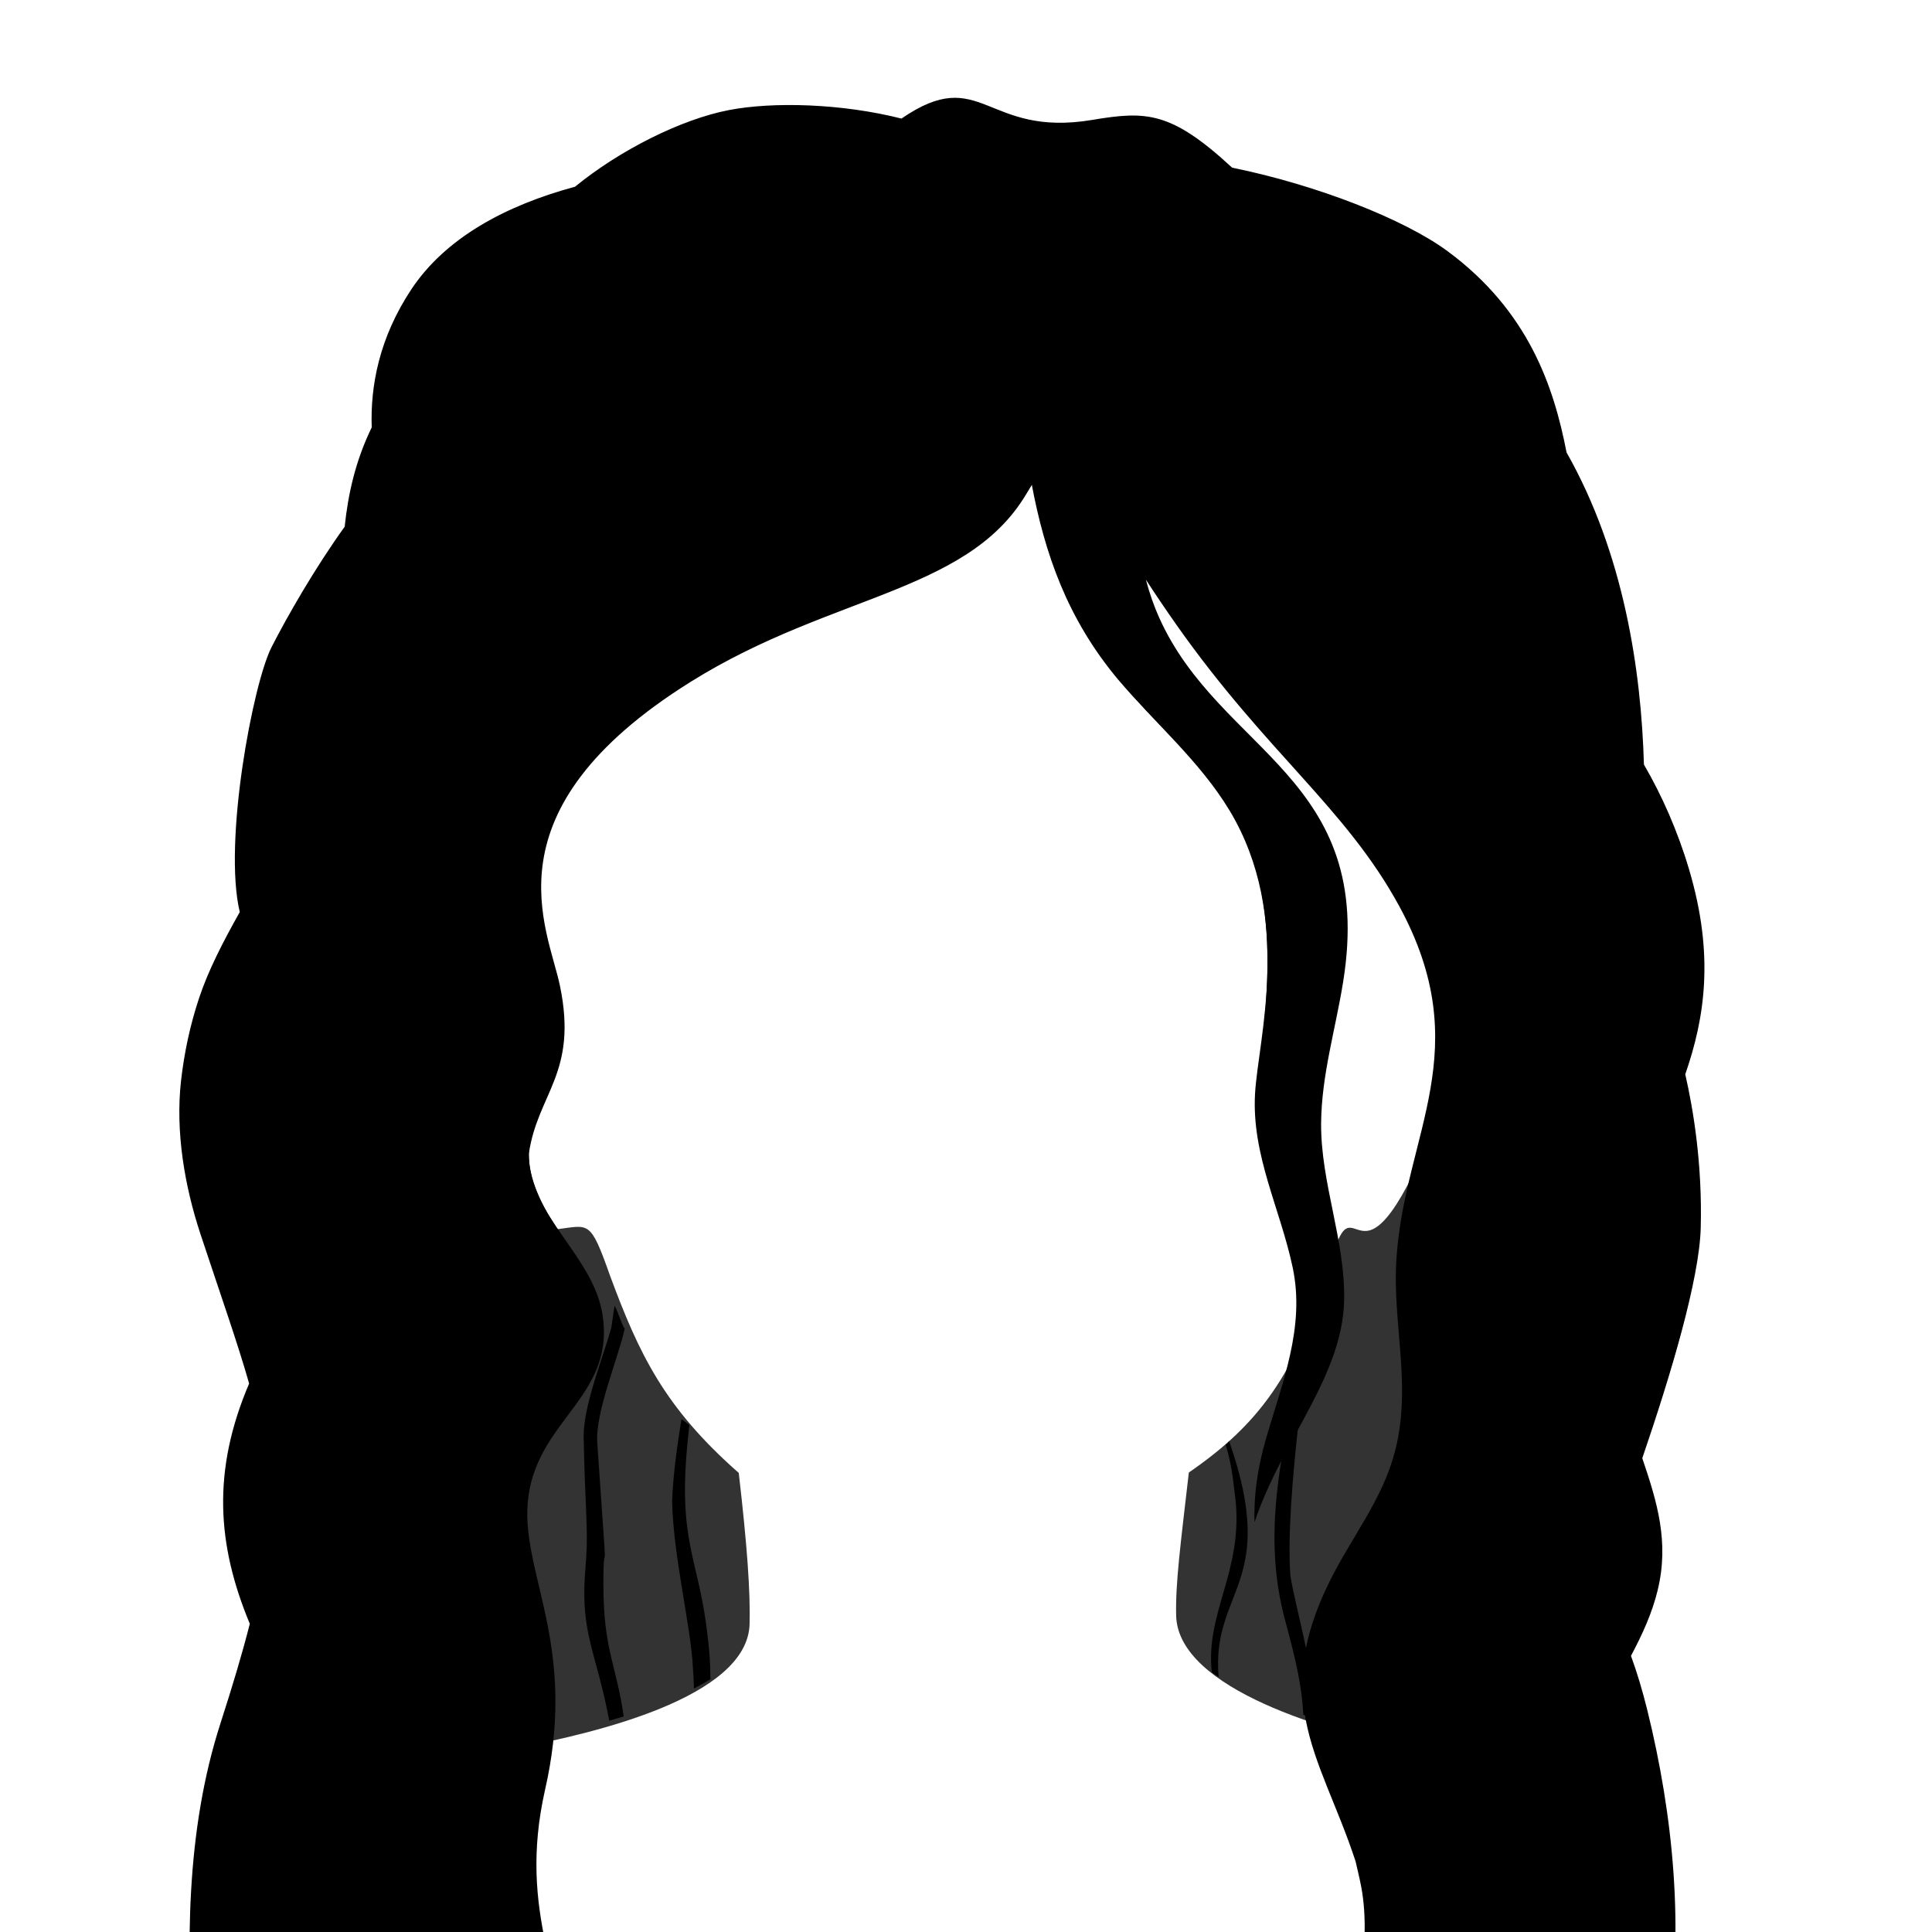
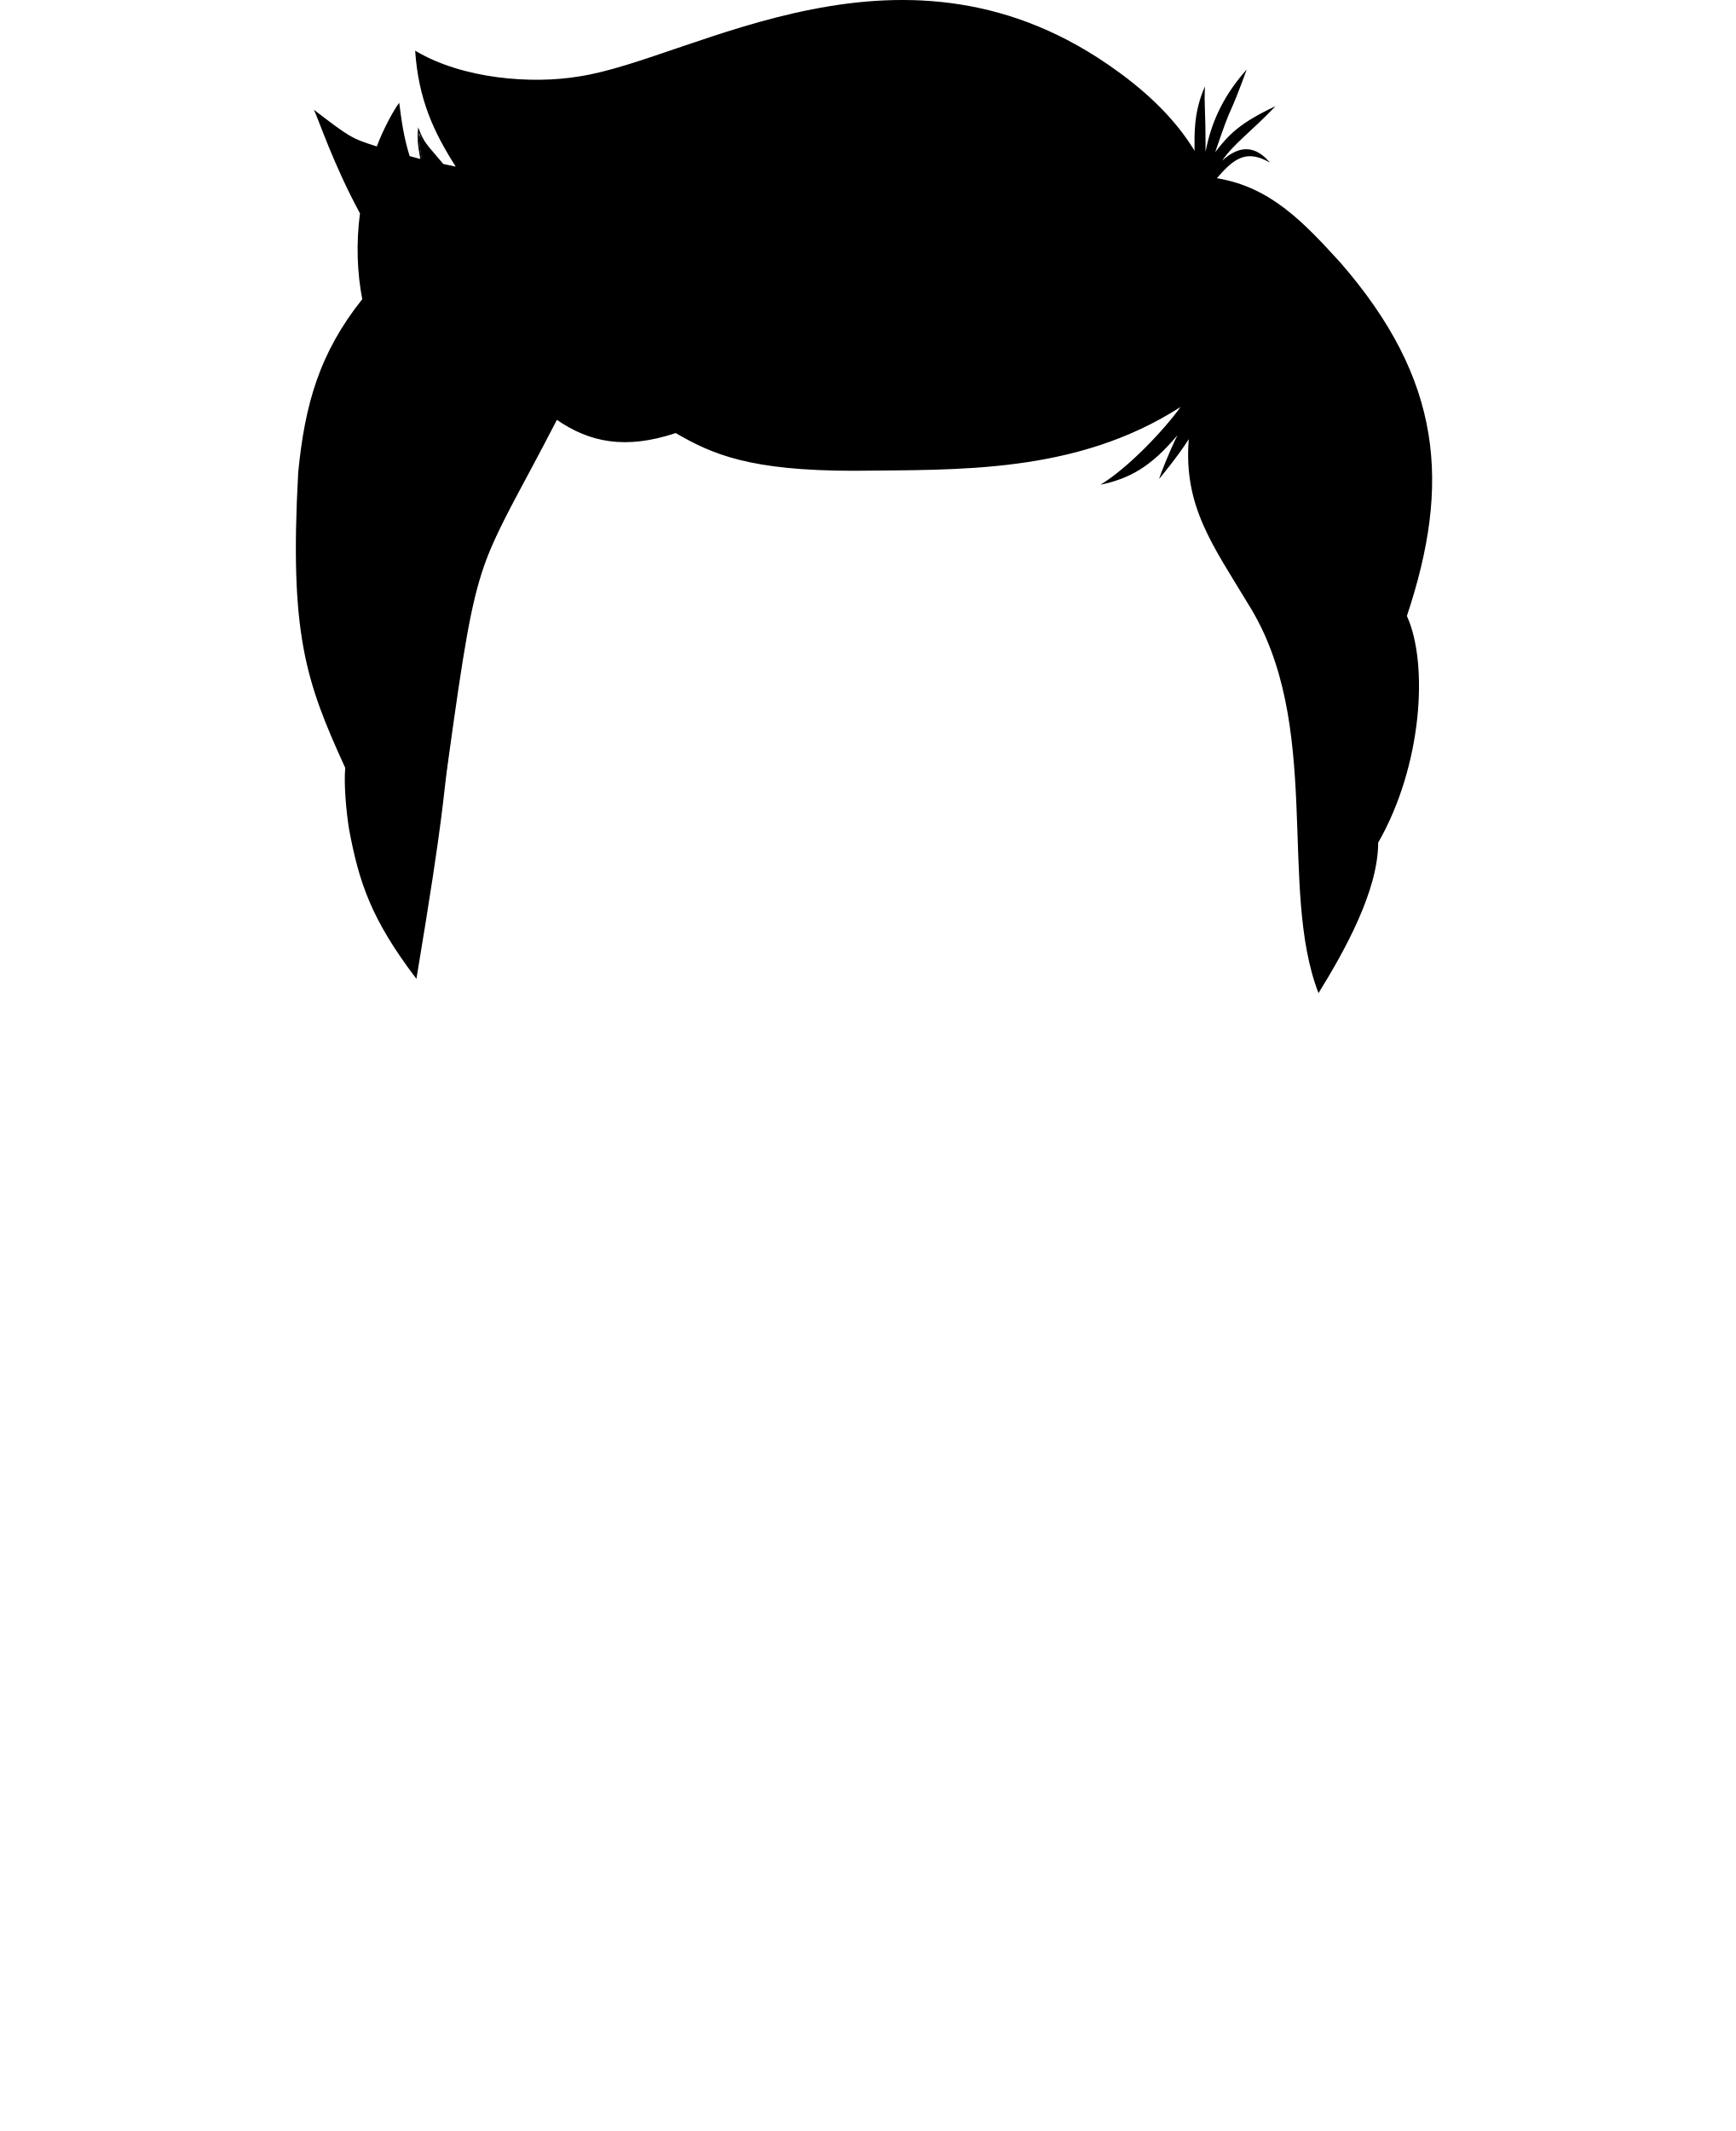
- <svg xmlns="http://www.w3.org/2000/svg" id="2h" viewBox="0 0 200 200" preserveAspectRatio="xMinYMin" version="1.1">
+ <svg xmlns="http://www.w3.org/2000/svg" id="2h" viewBox="0 0 204.863 251.438" width="204.863" height="251.438" preserveAspectRatio="xMinYMin" version="1.1" xml:space="preserve">
  <defs id="SvgjsDefs1136" />
-   <g id="g410" transform="translate(0.2111183,18.63875)" style="display:inline" class="black_hair">
-     <path id="SvgjsPath1479" style="display:inline" opacity="0.8" filter="brightness(0.5)" d="m 148.301,117.073 c -8.078,19.461 -7.921,3.328 -10.711,14.244 -3.619,11.11 -7.247,16.102 -14.522,21.118 -0.874,7.582 -1.393,11.474 -1.313,14.815 0.186,7.699 16.283,12.108 23.143,13.481 5.706,1.142 15.278,2.053 22.083,3.437 -3.627,-34.379 -1.194,-76.741 -18.679,-67.096 z m -96.755,-0.719 c -18.247,-14.821 -15.23,35.852 -19.487,68.166 6.841,-1.51 16.221,-2.515 22.242,-3.72 6.861,-1.373 23.113,-4.998 23.297,-12.697 0.08,-3.358 -0.242,-8.003 -1.122,-15.627 -7.72,-6.783 -10.336,-12.357 -13.32,-20.403 -2.061,-5.83 -2.151,-5.239 -5.45,-4.828 -1.343,0.167 -2.228,-1.125 -6.16,-10.891 z" transform="translate(-0.2111183,-18.63875)" />
-     <path id="SvgjsPath1480" style="display:inline;stroke-width:0.962" filter="saturate(0.5)" d="m 63.282,137.456 c -0.839,3.007 -2.875,8.026 -2.863,11.205 0.126,7.046 0.474,9.558 0.268,12.546 -0.053,0.732 -0.101,1.366 -0.139,1.886 -0.409,6.141 1.242,8.147 2.519,15.029 0.502,-0.145 0.995,-0.276 1.5,-0.435 -0.757,-5.331 -2.101,-6.903 -2.101,-13.571 -0.012,0.198 -0.004,0.053 -0.006,0.096 0,-7.232 0.623,3.54 -0.63,-14.832 -0.243,-3.136 2.196,-8.855 2.84,-11.837 -0.275,-0.276 -0.802,-2.091 -1.058,-2.362 z m 72.449,-0.472 c -0.147,0.145 -0.292,0.762 -0.444,0.908 -1.911,10.315 -5.108,19.699 -2.156,30.201 1.085,3.996 1.656,6.688 1.786,9.415 0.342,0.111 0.675,0.2 1.017,0.305 0.021,-0.501 0.065,-0.993 0.063,-1.503 0.066,-3.175 -1.925,-10.12 -2.414,-13.172 -0.61,-7.789 2.045,-24.955 2.087,-25.446 z m -65.187,9.925 c -0.431,2.743 -0.852,5.539 -0.967,8.476 0.106,5.659 1.951,13.036 2.149,17.202 0.054,0.655 0.096,1.398 0.115,2.209 0.597,-0.309 1.166,-0.631 1.703,-0.965 -0.009,-1.679 -0.116,-3.152 -0.313,-4.638 0.002,0.014 0.004,0.024 0.006,0.037 -10e-4,-0.007 -0.003,-0.014 -0.008,-0.062 -0.894,-7.871 -3.099,-9.452 -2.036,-20.049 0.057,-0.541 0.109,-1.066 0.168,-1.607 -0.28,-0.2 -0.542,-0.403 -0.817,-0.604 z m 56.689,2.258 c -0.136,0.317 -0.242,0.295 -0.355,0.371 0.732,2.495 0.779,3.86 1.047,5.958 0.658,7.259 -3.147,11.536 -2.482,17.6 0.235,0.171 0.455,0.345 0.708,0.509 -0.766,-9.1 6.282,-9.57 1.082,-24.438 z" transform="translate(-0.2111183,-18.63875)" />
-     <path id="SvgjsPath1483" d="M 169.869,60.508 C 169.507,47.819 166.816,36.964 161.86,28.214 160.626,21.845 158.112,13.727 149.559,7.425 145.05,4.104 135.904,0.563 127.271,-1.212 115.613,-11.984 114.899,-2.414 102.589,-7.379 99.697,-8.546 97.68,-9.342 93.084,-6.268 86.8,-7.859 79.736,-8.007 75.268,-7.146 70.404,-6.21 64.016,-3.028 59.325,0.792 51.357,2.942 45.68,6.501 42.452,11.371 c -2.887,4.356 -4.261,9.144 -4.094,14.279 -1.49,3.06 -2.376,6.316 -2.809,10.294 -2.715,3.779 -5.582,8.563 -7.648,12.626 -1.816,3.554 -4.911,20.048 -3.206,27.254 -11.978,21.314 -3.928,31.087 0.975,48.8 -3.591,8.407 -3.569,16.054 0.075,24.855 -4.106,16.166 -8.669,18.491 -4.531,58.299 2.25,21.647 1.324,22.279 1.324,28.127 l 0.099,-0.1 c 11.194,-0.084 16.572,-3.733 22.877,-2.95 0.961,0.058 9.621,0.832 9.902,0.86 79.66,6.379 73.197,-1.353 117.21,-2.088 -0.826,-8.102 -1.776,-30.404 -0.356,-39.298 2.088,-13.115 0.093,-28.495 -3.729,-39.602 4.314,-8.119 3.907,-12.246 1.163,-20.445 5.543,-16.211 7.897,-24.442 4.45,-39.741 3.846,-11.099 1.638,-21.763 -4.285,-32.033 z m -25.42,51.095 c -0.368,5.307 0.889,10.623 0.5,15.949 -0.439,6.104 -2.762,9.407 -5.924,14.784 -9.617,16.422 -0.494,22.32 1.763,34.271 2.469,12.793 -8.264,33.33 -6.999,46.509 0.24,2.47 1.669,8.576 2.203,10.877 -20.207,2.284 -69.317,0.086 -80.78,-0.753 -2.633,-17.772 1.835,-33.757 2.538,-38.538 0.814,-8.465 -4.608,-14.97 -1.628,-28.118 3.006,-13.198 -1.294,-20.579 -1.802,-27.29 -0.995,-13.187 15.039,-13.541 3.982,-29.412 C 48.4,95.656 61.674,97.668 57.066,81.137 55.253,74.628 52.218,63.734 71.247,51.852 c 15.132,-9.456 29.464,-9.046 35.386,-20.671 6.172,32.455 28.681,22.744 23.63,59.46 -1.484,10.782 1.529,12.874 3.435,21.885 1.966,9.198 -4.088,16.658 -3.958,25.865 2.464,-7.486 8.896,-14.549 9.09,-22.357 0.149,-6.206 -2.432,-12.186 -2.38,-18.408 0.039,-4.968 1.508,-9.806 2.281,-14.635 3.709,-23.063 -15.682,-23.835 -20.418,-41.599 l 0.181,-0.08 c 11.219,17.313 20.093,22.563 26.204,33.756 8.157,14.975 0.618,23.65 -0.249,36.535 z" filter="brightness(0.8) saturate(2.5)" stroke-width="none" opacity="1" style="display:inline" />
-     <path id="SvgjsPath1484" d="m 143.389,232.876 c -2.452,0.381 -4.644,0.709 -7.109,0.989 -2.531,-12.35 -3.045,-13.858 2.05,-31.18 7.57,-25.69 4.73,-26.74 0.65,-38.74 -5.181,-15.21 4.37,-19.42 7.64,-29.62 1.85,-5.8 1.13,-11.689 0.49,-17.62 -1.48,-13.91 6.319,-22.229 2.01,-35.6 -4.74,-14.729 -16.45,-19.648 -31.05,-41.09 -0.447,-1.921 -0.756,-3.948 -0.994,-5.991 12.929,20.478 35.727,30.946 36.127,46.41 0.281,10.899 -5.847,33.666 -3.203,48.566 1.61,9.078 -7,15 -9,24 -3,12 9,22 5,33 -5.912,14.357 -7.072,30.401 -2.611,46.876 z M 48,58 c -9,11 1,25 -5,38 -6,11 6,25 -1,38 -3,7 4.152,14.053 2,20 -9.725,26.87 -4.821,52.515 -4.118,78.772 2.261,-0.43 3.779,-0.542 5.427,-0.478 0.711,-14.813 -4.411,-25.97 -4.76,-32.6 -0.36,-7.04 2.95,-11.53 4.16,-17.45 1.71,-8.41 -0.38,-18.63 2.66,-26.58 1.9,-5.42 -1.33,-11.069 -1.99,-16.26 -0.88,-6.85 2.81,-13.13 2.82,-17.51 -0.61,-7.38 -4.41,-11.37 -3.86,-17.52 0.32,-3.68 1.82,-6.93 3.18,-10.31 4.1,-10.23 -0.47,-12.2 -1.03,-21.02 C 45.355,55.356 75.463,36.333 98.925,31.472 78.902,29.774 58.916,43.446 48,58 Z M 46.397,36 c -8.96,9.083 -8.372,19.86 -9.284,32.735 -0.721,10.172 -12.931,19.243 -10.958,29.098 3.909,19.52 9.418,32.397 4.963,53.628 -1.105,5.27 1.279,11.539 1.279,16.539 -3.14,9.376 -3.573,18.985 -3.567,29.406 -0.07,10.373 0.408,20.797 2.567,31.594 0.362,2.175 0.196,4.218 -0.159,6.225 1.085,-0.164 2.188,-0.383 3.448,-0.68 3.02,-15.189 -3.05,-39.63 -1.45,-47.81 1.745,-9.261 4.592,-10.646 3.81,-20.88 -0.4,-4.93 -1.25,-11.351 -1.31,-15.92 -0.203,-14.404 7.428,-20.775 2.43,-33.32 -1.01,-2.54 -2.12,-5.03 -3.12,-7.58 -5.219,-13.284 1.624,-20.396 5.8,-30.74 2.32,-5.73 2.25,-7.87 1.55,-14.79 -0.86,-8.55 -2.01,-20.78 20.57,-35.22 13.107,-8.382 25.148,-8.831 34.88,-8.774 C 76.992,15.055 59.202,23.021 46.397,36 Z M 97.211,6.536 C 90.157,4.879 82.981,3.854 75.699,4.456 57.487,5.947 38.816,16.979 37.113,36.63 45.702,11.883 69.947,0.867 97.211,6.536 Z m 29.623,53.172 C 120.96,53.07 106.071,39.267 108.93,23.145 c -0.251,2.617 -1.317,6.185 -2.091,7.821 5.657,26.844 24.4,25.05 26.021,46.982 0.707,-3.902 -3.253,-15.107 -6.026,-18.24 z M 101.876,33.946 c 0.041,0.02 0.083,0.035 0.124,0.054 -0.041,-0.02 -0.083,-0.035 -0.124,-0.054 C 84.761,44.678 55.85,46.235 51,70 c -1.266,6.203 5.054,18.03 0,27 -3.958,7.024 4,17 4,23 0,6 -4,11 -5,18 -1,5 2,9 3,14 1,6 -3,12 -2,17 4.173,33.465 -7.631,24.573 0.82,63.868 0.959,0.086 2.033,0.173 3.259,0.257 -0.94,-5.08 -1.69,-12.63 -0.83,-22.75 1.54,-18.06 4.07,-11.92 0.51,-27.25 -2.9,-12.489 -0.23,-14.09 0.31,-22.02 0.5,-7.36 -1.8,-13.96 -2.73,-18.4 -3.18,-15.12 9.72,-17.31 6.69,-26.25 -0.85,-2.5 -2.52,-4.67 -3.95,-6.85 -7.58,-11.968 1.421,-13.924 0.8,-23.23 -0.46,-7.12 -7,-16.73 5.86,-28.91 17.35,-16.43 39.143,-11.955 46.267,-28.633 -1.609,1.462 -4.35,3.998 -6.13,5.114 z M 158,190 c 1,-9 -1.131,-17.628 -4.131,-26.628 -2,-10 6.6,-15.637 8.115,-25.099 1.807,-11.278 -6.729,-20.634 0.034,-36.93 7.657,-18.449 3.6,-35.793 -8.482,-43.848 -14.671,-10.086 -23.385,-20.865 -30.952,-37.156 6.736,35.057 29.35,37.938 35.255,56.606 3.95,12.48 -3.89,22.5 -2.939,36.31 0.405,5.96 2.941,11.623 2.12,17.69 -1.49,10.87 -12.12,17.31 -9.79,30.95 1.029,6.05 3.39,11.72 3.92,17.88 0.83,9.51 -0.96,19.1 -0.15,29.01 0.68,8.32 2.12,6.311 0.061,22.931 2.061,-0.275 7.131,-0.378 9.207,-0.4 C 157.498,217.629 155.476,203.462 158,190 Z M 114.267,8.481 c 10.364,3.309 12.499,13.877 25.333,24.504 5.42,4.5 15.6,9.53 23.989,18.8 C 150.646,34.024 125.583,8.481 114.267,8.481 Z m 3.95,-4.218 c 10.112,-0.064 16.552,1.334 26.813,7.022 6.78,3.76 11.77,8.8 15.439,14.44 -3.228,-10.158 -22.998,-27.04 -42.252,-21.462 z m 51.032,126.423 c 4.75,-16.351 6.351,-25.88 4.51,-36.75 -4.489,11.931 -10.524,18.954 -4.51,36.75 z M 35.299,37.855 c -5.1,8.58 -7.65,19.96 -8.21,23.7 -0.6,4.08 -2.06,8.23 -1.4,12.31 10.944,-18.987 8.437,-19.193 9.61,-36.01 z M 29,229 c -10.555,-46.603 5.569,-64.086 -1.815,-77.539 -5.86,19.443 -7.903,20.479 -4.996,59.664 0.79,10.69 0.7,19.11 0.46,24.561 2.485,-0.057 4.312,-0.176 6.192,-0.461 C 29.196,233.218 29.487,231.15 29,229 Z M 25.959,125.936 c -1.901,6.5 -1.314,13.373 0.51,19.979 1.64,-7.93 1.29,-13.22 -0.51,-19.979 z m 145.38,53.089 c -0.239,-11.98 -1.58,-19.57 -3.31,-25.15 -3.13,5.67 -6.88,11.181 -5.88,17.811 0.37,2.439 1.16,4.75 1.67,7.149 1.76,8.311 -1.98,13.41 -0.58,26.7 0.524,4.947 2.555,9.557 1.95,25.931 4.36,0.118 5.382,0.02 6.93,0.02 -4.672,-36.841 -0.559,-41.296 -0.78,-52.461 z" stroke-width="none" opacity="1" style="display:inline" />
-     <path id="SvgjsPath1485" d="m 41.174,37.035 c 2.742,-4.962 5.685,-9.62 9.504,-13.836 C 68.75,3.245 94.287,10.679 98.519,10.509 96.066,10.608 81.182,7.605 66.801,13.291 52.353,19.005 46.163,28.773 41.174,37.035 Z m 40.93,-21.54 c 9.209,-0.041 19.252,3.171 20.252,3.641 -1.345,-0.632 -11.848,-4.331 -19.82,-4.332 -7.33,-10e-4 -14.298,2.961 -20.784,6.078 6.456,-2.829 13.202,-5.355 20.352,-5.387 z m 12.399,8.903 c 0.243,-0.031 6.921,-0.762 7.033,-0.548 -0.046,-0.089 -1.342,0.007 -1.454,0.007 C 75.188,23.911 50.574,37.095 43.97,57.105 51.898,36.451 78.067,26.495 94.503,24.398 Z m -8.788,5.114 c -4.868,1.411 -9.764,3.261 -14.134,5.861 1.722,-1.024 3.72,-1.784 5.575,-2.521 14.368,-5.716 22.167,-4.655 23.782,-4.583 -5.106,-0.42 -10.265,-0.194 -15.223,1.243 z M 55.795,57.449 C 63.452,46.871 86.596,40.751 98.504,34.342 85.168,40.917 64.906,44.861 55.795,57.449 Z M 23.802,90.407 c -1.925,6.5 1.442,17.037 3.641,23.509 -1.452,-4.276 -4.294,-16.879 -2.45,-22.924 2.54,-8.321 8.077,-15.33 10.361,-23.765 -3.109,9.427 -9.416,15.977 -11.552,23.18 z m 25.543,44.969 c -0.227,0.832 -0.669,1.795 -0.712,2.659 0.033,-0.666 0.549,-1.511 0.779,-2.123 4.786,-12.716 5.62,-16.075 -0.64,-28.802 3.695,9.414 4.907,12.38 0.573,28.266 z M 37.69,168.502 c -10e-4,0.172 0.073,3.122 0.156,3.272 -0.137,-0.247 0.005,-0.952 0.01,-1.22 0.255,-13.385 6.896,-18.12 1.553,-32.456 4.048,13.903 -1.611,15.065 -1.719,30.404 z m 11.963,15.962 c -0.634,5.103 -3.229,12.69 -3.403,22.732 -0.023,1.294 0.233,2.588 0.209,3.877 0.028,-1.552 -0.07,-3.089 0.032,-4.643 0.482,-7.301 2.122,-11.081 3.062,-16.426 2,-10.691 0.184,-12.236 -0.424,-23.268 0.032,6.847 1.165,12.575 0.524,17.728 z M 40.77,114.267 c 2.006,7.65 1.53,8.484 1.664,12.785 -0.051,-1.65 0.944,-3.732 -1.023,-13.009 C 36.52,91.005 45.092,99.204 43.108,76.408 44.065,99.736 34.9,91.875 40.77,114.267 Z m 85.121,-55.852 c 15.459,19.39 2.691,37.278 8.563,47.381 -4.495,-7.73 3.611,-22.904 -2.03,-38.349 -3.499,-9.572 -12.808,-15.293 -17.928,-25.886 -2.552,-5.281 -4.697,-10.585 -5.044,-16.489 0.526,16.639 13.282,29.386 16.439,33.343 z m 3.442,-10.359 c 2.588,2.805 5.433,5.618 8.623,7.742 -1.244,-0.828 -2.352,-1.974 -3.421,-3.006 -15.846,-15.29 -16.277,-27.594 -17.245,-34.801 1.243,14.059 3.304,20.592 12.043,30.065 z m 5.23,-13.433 c 9.546,12.754 41.372,29.817 34.61,53.113 0,10e-4 -2.097,6.627 -2.097,6.627 4.98,-11.852 5.456,-20.782 -3.651,-33.489 -8.378,-11.687 -21.297,-17.214 -29.644,-27.799 -1.334,-1.69 -2.464,-3.507 -3.701,-5.264 1.411,2.344 2.842,4.62 4.483,6.812 z m 26.22,0.819 c -4.209,-14.69 -21.029,-26.19 -38.988,-26.627 19.273,1.478 36.003,16.207 38.988,26.627 z m -58.596,-3.74 c 4.048,-3.483 6.929,-6.043 8.311,-19.639 -1.057,7.612 -2.734,14.84 -8.311,19.639 z m 61.865,107.092 c -0.281,7.611 -3.443,11.155 -5.54,16.217 -4.702,11.349 0.976,19.192 2.015,28.62 0.008,0.071 0.301,3.063 0.243,3.104 0.022,-0.017 -0.018,-0.352 -0.019,-0.381 -0.194,-12.388 -6.224,-19.056 -1.091,-31.181 4.217,-9.965 7.672,-12.175 2.237,-32.578 0.781,3.903 2.385,9.993 2.155,16.199 z m -19.858,27.427 c 4.157,11.405 3.104,10.781 3.585,13.183 -0.029,-0.145 -0.092,-2.743 -0.735,-5.67 -1.496,-6.817 -4.767,-12.746 -3.954,-20.787 0.792,-7.821 6.467,-13.167 6.969,-20.287 0.159,-2.253 -0.13,-4.347 -0.534,-6.555 2.578,18.178 -13.41,17.97 -5.331,40.116 z m 7.03,-66.866 c -0.246,1.197 -0.356,2.542 -0.758,3.696 0.989,-2.848 1.554,-5.983 2.193,-8.922 3.32,-15.236 -0.084,-20.154 -9.51,-32.352 8.178,12.031 12.582,15.685 8.075,37.578 z" filter="saturate(0.7) brightness(2)" stroke-width="none" opacity="1" style="display:inline" />
-     <path id="SvgjsPath1486" d="m 174.649,71.396 c -1.21,-4.07 -2.811,-7.67 -4.681,-10.89 -0.279,-9.79 -2.09,-21.87 -8.01,-32.31 -1.32,-6.81 -3.939,-14.66 -12.34,-20.85 -4.44,-3.27 -13.45,-6.83 -22.28,-8.63 -6.33,-5.85 -8.89,-5.88 -14.489,-4.94 -11.091,1.85 -11.421,-5.86 -19.74,-0.14 -6.2,-1.57 -13.29,-1.76 -17.86,-0.88 -4.94,0.95 -11.31,4.15 -15.94,7.94 -0.01,0 -0.01,0 -0.01,0 -7.19,1.94 -13.41,5.31 -16.93,10.62 -3.32,5.01 -4.25,9.98 -4.1,14.29 -1.68,3.45 -2.44,6.86 -2.8,10.28 -3.09,4.3 -5.94,9.27 -7.57,12.47 -1.923,3.763 -5.022,20.157 -3.29,27.42 -1.72,3.06 -3.26,6.03 -4.22,8.93 -0.93,2.81 -1.52,5.59 -1.86,8.53 -0.59,5.27 0.36,10.87 2.01,15.87 2.12,6.41 3.84,11.26 5.04,15.479 -3.87,9.061 -3.32,16.73 0.07,24.87 -0.76,2.99 -1.76,6.351 -3.02,10.25 -7.25,22.391 0.01,48.86 -0.01,69.08 0,1.9 -0.08,4.48 -0.17,6.91 -0.01,0.07 -0.01,0.14 -0.01,0.21 0.07,0.01 0.13,0.01 0.2,0 4.06,-0.03 6.17,-0.24 9.56,-0.96 0.09,-0.02 0.18,-0.04 0.28,-0.06 1.15,-0.25 2.46,-0.561 4.04,-0.931 4.12,-0.97 5.87,-1.189 8.76,-1.02 0.07,0 0.15,0.01 0.23,0.02 2.14,0.13 4.93,0.46 9.7,0.84 0.07,0.011 0.13,0.011 0.2,0.021 3.24,0.26 7.38,0.55 12.83,0.81 6.13,0.261 12.24,0.7 18.37,1.021 10.01,0.52 20.029,0.84 30.05,0.49 6.38,-0.221 12.91,-0.631 19.41,-1.41 0.12,-0.01 0.24,-0.03 0.37,-0.04 2.92,-0.36 5.83,-0.78 8.72,-1.311 2.06,-0.37 3.82,-0.659 5.35,-0.89 0.16,-0.02 0.311,-0.04 0.46,-0.06 6,-0.851 8.65,-0.7 13.65,-0.641 0.18,0 0.37,0.01 0.56,0.01 1.9,0.011 4.131,0.011 6.98,-0.06 0.19,0 0.38,-0.01 0.58,-0.01 -0.01,-0.08 -0.021,-0.16 -0.021,-0.25 -1.149,-13.17 -1.54,-31.67 -0.35,-39.13 1.79,-11.24 0.66,-22.971 -2.06,-33.99 -0.521,-2.101 -1.08,-3.93 -1.681,-5.58 1.17,-2.2 2.19,-4.43 2.76,-6.78 1.221,-5.02 -0.06,-9.17 -1.59,-13.68 2.94,-8.6 5.91,-18.49 6.051,-23.85 0.17,-6.48 -0.74,-12.141 -1.601,-15.891 2.032,-5.858 3.023,-12.358 0.402,-21.177 z M 27.089,61.555 c 0.56,-3.74 3.11,-15.12 8.21,-23.7 -0.5,7.17 0.26,14.42 -2.62,22.28 -1.74,4.77 -4.46,9.34 -6.99,13.73 -0.66,-4.08 0.8,-8.23 1.4,-12.31 z m -1.63,66.371 c 0.14,-0.681 0.31,-1.341 0.5,-1.99 1.8,6.76 2.15,12.05 0.51,19.979 -1.51,-5.47 -2.35,-11.71 -1.01,-17.989 z m 87.811,107.109 c -10.65,0.22 -21.41,-0.25 -32.05,-0.79 -6.38,-0.319 -12.75,-0.54 -19.13,-0.76 -2.69,-0.09 -4.92,-0.21 -6.79,-0.34 -2.69,-17.61 1.98,-34.561 2.55,-38.43 0.82,-8.521 -4.61,-14.961 -1.63,-28.11 3.02,-13.26 -1.29,-20.58 -1.8,-27.32 -0.79,-10.47 9,-12.41 7.78,-21.569 -0.83,-6.33 -7.67,-10.351 -7.67,-16.9 0.9,-6.27 5.1,-8.33 3.23,-17.38 -1.23,-5.98 -7.92,-18.1 13.54,-31.5 14.98,-9.36 29.52,-9.16 35.29,-20.45 1.33,7.07 3.63,13.89 8.96,20.24 3.82,4.51 8.45,8.44 11.53,13.55 6.62,11.01 2.94,23.7 2.63,29.3 -0.359,6.38 2.601,11.88 3.891,17.97 1.329,6.221 -1.101,11.99 -2.79,17.87 -0.801,2.79 -1.131,5.24 -1.16,7.33 -0.021,0.42 -0.011,0.82 0.01,1.2 0.07,-0.2 0.13,-0.4 0.2,-0.6 2.92,-8.19 8.88,-14.63 9.069,-22.311 0.15,-6.24 -2.43,-12.18 -2.38,-18.41 0.04,-4.97 1.5,-9.75 2.28,-14.62 3.42,-21.26 -12.75,-23.67 -19.05,-37.72 -0.55,-1.22 -1,-2.53 -1.37,-3.92 1.03,1.59 2.09,3.15 3.18,4.7 9.32,13.23 17.49,18.92 23.021,29.05 8.14,14.94 0.609,23.57 -0.26,36.48 -0.37,5.34 0.89,10.62 0.5,15.949 -0.44,6.11 -2.83,9.49 -5.91,14.74 -8.48,14.48 -2.551,20.44 1.149,31.681 0,0.01 0,0.01 0.011,0.02 0,0.01 0,0.02 0.01,0.04 0.06,0.29 0.399,1.64 0.58,2.6 2.47,12.801 -8.271,33.25 -7,46.5 0.189,1.95 1.149,6.391 2.18,10.78 -4.942,0.54 -11.082,0.901 -22.601,1.13 z m 58.069,-56.01 c 0.23,11.67 -3.779,13.76 0.62,51.21 0.05,0.36 0.101,0.78 0.16,1.25 -0.48,0 -0.95,0.01 -1.42,0.02 -1.84,0.04 -3.67,0.011 -5.51,-0.039 0.1,-2.7 0.12,-5.761 0.01,-9.211 -0.37,-11.609 -1.271,-10.21 -1.96,-16.72 -1.4,-13.29 2.34,-18.39 0.58,-26.7 -0.51,-2.399 -1.3,-4.71 -1.67,-7.149 -1,-6.63 2.75,-12.141 5.88,-17.811 1.73,5.58 3.071,13.17 3.31,25.15 z m -3.27,-32.889 c -0.3,0.93 -0.641,1.85 -1.03,2.75 -0.13,0.33 -0.28,0.67 -0.43,1 -1.91,4.26 -4.44,8.229 -5.99,12.649 -2.75,7.811 0.18,13.36 0.98,16.62 1.52,6.19 -0.32,12.65 -0.351,18.9 -0.04,11 3.44,12.34 3.37,33.39 -4.53,-0.13 -9.07,-0.33 -13.56,0.271 2.06,-16.62 0.619,-14.61 -0.061,-22.931 -0.81,-9.91 0.98,-19.5 0.15,-29.01 -0.53,-6.16 -2.891,-11.83 -3.92,-17.88 -2.33,-13.641 8.3,-20.08 9.79,-30.95 0.13,-0.96 0.18,-1.92 0.159,-2.87 -0.09,-4.99 -1.939,-9.82 -2.279,-14.82 -0.95,-13.81 6.89,-23.83 2.939,-36.31 -6.029,-19.06 -29.489,-21.64 -35.67,-58.84 3.47,25.44 14.351,33.64 24.71,45 20,21.96 3.63,30.33 5.391,51.55 0.47,5.57 2.88,11.29 1.52,16.89 -2.63,9.311 -10.47,16.801 -9.56,27.45 0.54,6.36 3.43,12.23 4.51,18.49 2.16,12.51 -1.101,19.68 1.97,37.56 0.851,4.91 0.49,10.801 -0.13,16.73 -6.11,0.89 -9.729,1.57 -14.3,2.09 -0.5,-2.439 -1,-5 -1.44,-7.399 -1.46,-7.98 1.261,-16.2 3.49,-23.78 7.57,-25.69 4.73,-26.74 0.65,-38.74 -5.181,-15.21 4.37,-19.42 7.64,-29.62 1.85,-5.8 1.13,-11.689 0.49,-17.62 -1.48,-13.91 6.319,-22.229 2.01,-35.6 -3.73,-11.59 -13.66,-19.41 -21.34,-28.31 -3.51,-4.06 -6.7,-8.36 -9.71,-12.78 -1.5,-6.45 -1.561,-14.06 -1.95,-19.64 0.21,5.86 -0.04,12.16 0.94,18.12 0.05,0.35 0.109,0.7 0.18,1.05 0.58,3.08 1.52,6.07 3.06,8.84 4.49,8.07 13.801,14.1 16.28,22.24 2.65,10 -2.31,18.25 -1.78,27.66 0.351,6.24 3.13,12.181 2.96,18.47 -0.17,6.2 -5.109,12.65 -7.8,20.061 0.75,-7.42 5.58,-14.46 5,-22.16 -0.46,-6.08 -3.56,-11.66 -3.689,-17.79 -0.12,-5.9 4.8,-18.29 -1.62,-30.31 -5.641,-10.57 -16.391,-14.29 -21.19,-29.38 -0.649,-2.04 -1.18,-4.12 -1.62,-6.21 0.771,-1.63 1.37,-3.5 1.771,-5.66 0.22,-1.21 0.39,-2.52 0.479,-3.93 -0.319,3.73 -1.13,6.74 -2.319,9.21 -0.091,0.17 -0.17,0.34 -0.25,0.5 -7.3,13.98 -27.811,10.31 -44.78,26.38 -12.86,12.18 -6.32,21.79 -5.86,28.91 0.08,1.2 -0.02,3 -0.2,3.81 -2.05,6.79 -6.75,9.71 -0.6,19.42 1.43,2.18 3.1,4.35 3.95,6.85 3.03,8.94 -9.87,11.13 -6.69,26.25 0.93,4.44 3.23,11.04 2.73,18.4 -0.54,7.93 -3.21,9.53 -0.31,22.02 3.56,15.33 1.03,9.19 -0.51,27.25 -0.86,10.12 -0.11,17.67 0.83,22.75 -4.84,-0.33 -7.34,-0.72 -9.52,-0.819 0.37,-4.88 0.21,-11.96 -1.82,-21.521 -0.66,-3.08 -1.59,-6.14 -1.94,-9.28 -0.97,-8.659 3.67,-13.3 4.8,-20.64 1.32,-8.6 0.35,-18.29 2.66,-23.939 2.54,-6.2 -0.1,-10.631 -1.05,-16.011 -2.17,-12.26 6.13,-12.58 0.27,-27.8 -2.74,-7.11 -2.45,-9.54 -0.31,-15.15 1.21,-3.2 2.41,-6.25 2.91,-9.66 1.23,-8.52 -9.8,-15.96 4.03,-32.5 12.27,-14.69 33.52,-22.52 44.06,-24.38 -24.02,3.87 -53.765,23.204 -52.68,41.62 0.718,12.194 5.194,8.275 1.03,21.02 -1.131,3.463 -2.86,6.63 -3.18,10.31 -0.55,6.15 3.25,10.14 3.86,17.52 -0.01,4.38 -3.7,10.66 -2.82,17.51 0.66,5.19 3.89,10.84 1.99,16.26 -3.04,7.95 -0.95,18.17 -2.66,26.58 -1.21,5.92 -4.52,10.41 -4.16,17.45 0.16,3.03 1,5.96 1.76,8.88 2.81,10.771 3.25,18.51 3,23.72 -2.79,-0.109 -5.19,0.28 -11.5,1.881 -0.43,0.109 -0.84,0.21 -1.23,0.3 2.96,-13.15 -0.74,-34.23 -0.48,-44.141 0.15,-5.68 3.55,-12.09 4.53,-17.199 1.13,-5.94 -1.18,-16.721 -0.53,-25.051 0.68,-8.58 2.6,-11.8 3.97,-17.83 2.89,-12.81 -4.81,-18.869 -6.25,-28.049 -1.51,-9.55 6.76,-18.69 8.54,-28.86 1.84,-10.54 -6.38,-20.18 7.73,-35.03 17.72,-18.67 37.6,-18.53 48.35,-18.78 -10.2,-0.09 -23.39,-0.51 -37.87,8.75 -22.58,14.44 -21.43,26.67 -20.57,35.22 0.7,6.92 0.77,9.06 -1.55,14.79 -2.14,5.3 -4.97,9.74 -6.53,14.59 -1.49,4.64 -1.82,9.66 0.73,16.15 1,2.55 2.11,5.04 3.12,7.58 0.45,1.13 0.9,2.33 1.16,3.521 0.07,0.33 0.37,1.79 0.43,1.939 0.9,10.36 -4.19,15.76 -4.02,27.86 0.06,4.569 0.91,10.99 1.31,15.92 0.17,2.229 0.25,4.149 0.13,5.46 -0.46,4.89 -2.83,9.53 -3.94,15.42 -1.6,8.18 4.47,32.62 1.45,47.81 -3.44,0.811 -5.72,1.051 -9.64,1.141 0.24,-5.45 0.33,-13.87 -0.46,-24.561 -1.34,-18.06 -3.03,-33.71 1.85,-49.5 1.09,-3.52 2.06,-6.569 2.89,-9.319 0.27,-0.87 0.52,-1.721 0.75,-2.53 2.76,-9.7 3.33,-16.01 -0.12,-28.17 -0.06,-0.23 -0.13,-0.47 -0.2,-0.71 -0.47,-1.63 -1.01,-3.36 -1.63,-5.22 -4.55,-13.67 -7.18,-21.67 -0.22,-36.021 0.26,-0.55 0.54,-1.11 0.84,-1.68 0.17,-0.33 0.34,-0.66 0.52,-0.99 3.78,-7.04 8.31,-14.3 9.43,-22.38 0.96,-6.91 0.15,-13.47 1.02,-19.95 0.06,-0.51 0.14,-1.02 0.23,-1.53 0.25,-1.39 0.59,-2.78 1.05,-4.17 0.16,-0.47 0.33,-0.94 0.52,-1.41 0.96,-2.44 2.34,-4.87 4.32,-7.32 7.68,-9.49 20.29,-14.79 32.26,-15.77 11.01,-0.91 21.78,1.89 32.25,4.99 -10.66,-3.41 -21.62,-6.44 -32.93,-5.63 -7.45,0.52 -15.12,2.74 -21.75,6.57 -3.76,2.16 -7.19,4.84 -10.06,8.02 -1.62,1.79 -2.91,3.56 -3.94,5.32 0.54,-4.66 2.35,-9.17 5.52,-12.66 2.55,-2.82 6.34,-5.05 10.81,-6.74 0.42,-0.16 0.85,-0.32 1.29,-0.47 13.39,-4.65 32.04,-4.78 41.79,-1.59 2.5,0.82 4.86,1.79 7.25,2.86 -2.229,-1.17 -4.449,-2.22 -6.79,-3.15 -3.11,-1.24 -7.39,-2.23 -12.24,-2.82 -0.04,-0.01 -0.08,-0.02 -0.12,-0.02 -7.49,-0.9 -16.34,-0.83 -24.35,0.82 2.52,-1.47 5.18,-2.7 7.48,-3.53 7.47,-2.51 13.74,-2.78 20.5,-2.07 0.48,0.06 0.97,0.12 1.46,0.19 0.3,0.04 0.6,0.09 0.9,0.13 4.33,0.67 8.91,1.97 11.68,5.44 -1.94,-2.92 -5.87,-4.96 -10.4,-6.23 3.57,-2.06 5.04,-1.4 10.57,1.07 2.54,1.13 5.06,1.4 7.81,1.03 5.351,-0.74 6.75,-1.85 12.471,2.27 -8.311,-1.38 -16.07,-1.02 -19.28,2.82 -0.14,0.17 -0.28,0.35 -0.4,0.53 3.7,-4.46 12.721,-4.07 21.931,-1.63 0.7,0.18 1.41,0.38 2.12,0.59 8.18,2.41 16.189,6.28 20.439,9.62 6.351,5.01 9.08,10.24 10.76,15.54 -3.67,-5.64 -8.659,-10.68 -15.439,-14.44 -3.68,-2.04 -6.87,-3.54 -9.94,-4.61 -0.08,-0.03 -0.17,-0.06 -0.25,-0.08 -5.77,-1.99 -11.13,-2.48 -18.54,-2.31 2.971,0.11 5.86,0.28 8.811,0.68 10.81,1.46 19.54,7.1 27.17,14.37 3.81,3.63 8.13,10.5 11.479,18.97 2.431,6.18 4.351,13.22 5.17,20.47 -1.149,-1.81 -2.39,-3.5 -3.689,-5.07 -1.08,-8.84 -3.66,-17.23 -12.851,-25.45 -3.68,-3.3 -7.829,-5.56 -12.22,-7.75 4.25,2.46 8.33,5.1 11.71,8.72 6.63,7.1 9.91,15.51 11.71,22.56 -8.39,-9.27 -18.569,-14.3 -23.989,-18.8 -8.9,-7.37 -13.9,-15.68 -18.7,-20.12 -2.05,-1.88 -4.28,-3.27 -6.78,-4.46 1.87,0.97 3.62,2.01 5.24,3.38 1.63,1.38 3.06,3.02 4.41,4.69 0.189,0.24 0.38,0.48 0.569,0.72 6.3,7.97 10.65,14.53 22.521,22.64 6.859,4.69 13.01,9.95 17.72,16.41 0.37,0.51 0.72,1.02 1.07,1.54 1.38,2.04 2.609,4.2 3.68,6.49 0.23,0.49 0.45,0.98 0.66,1.48 0.16,0.38 0.32,0.76 0.47,1.15 1.521,3.84 2.73,8.06 3.05,12.21 0.091,3.32 -0.189,5.9 -0.83,8.38 -0.05,0.22 -0.109,0.44 -0.17,0.66 -0.83,2.91 -2.14,5.78 -3.899,9.66 -10.221,22.42 -3.7,29.99 -1.07,38.59 0.13,0.43 0.25,0.86 0.36,1.3 0.636,2.527 0.856,5.207 0.166,8.428 z m 1.18,-15.45 c -1.439,-4.26 -2.86,-8.94 -2.49,-15.03 0.511,-8.49 4.37,-14.73 7,-21.72 1.841,10.869 0.24,20.399 -4.51,36.75 z" filter="saturate(0.8)" stroke-width="none" opacity="1" style="display:inline" />
+   <g id="svga-group-hair-front-9" transform="translate(2.6622,18.12278)" style="display:inline" class="black_hair">
+     <path id="SvgjsPath3185" d="M 152.983,98.604 C 148.42,86.169 153.7,67.098 144.778,52.989 140.714,46.227 137.181,41.58 137.828,33.713 l -0.368,-0.124 c -0.862,1.352 -1.994,2.82 -2.745,3.76 0.427,-1.091 1.123,-2.762 1.753,-4.023 l -0.332,-0.218 c -2.585,3.073 -4.805,4.649 -7.859,5.5 3.3,-2.32 6.949,-6.357 8.546,-8.595 l -0.271,-0.284 C 125.233,37.012 112.388,37.111 101.056,37.2 90.829,37.276 84.477,37.045 77.103,32.759 71.782,34.523 67.592,34.298 62.987,31.124 48.573,59.071 54.977,45.081 46.36,96.888 41.356,90.218 39.902,85.976 38.718,79.621 38.405,77.594 38.099,74.467 38.289,72.406 l -0.063,-0.065 c -4.452,-9.77 -6.553,-15.333 -5.495,-34.712 0.785,-8.04 2.533,-14.076 7.574,-20.398 -0.665,-3.435 -0.729,-6.898 -0.277,-10.21 -2.64,-4.827 -4.457,-9.795 -5.165,-11.57 3.688,2.823 3.993,2.986 7.07,3.957 0.704,-1.937 1.73,-3.861 2.387,-4.865 0.297,2.238 0.533,3.75 1.203,5.925 0.228,0.055 1.313,0.349 1.66,0.442 -0.199,-1.324 -0.381,-1.938 -0.353,-3.125 0.571,1.302 1.053,1.604 2.71,3.626 1.834,0.385 1.394,0.328 1.944,0.328 -2.669,-4.183 -4.47,-7.885 -4.927,-13.515 3.653,2.081 8.764,3.27 14.101,3.27 12.539,0 25.369,-9.412 43.169,-9.412 15.425,0 28.771,8.558 34.683,18.303 -0.006,-2.514 -0.113,-4.594 0.794,-7.178 0,0 0.105,3.705 0.105,6.592 l 0.396,0.037 c 0.62,-3.301 1.928,-6.115 4.088,-8.773 -1.918,5.158 -1.188,2.404 -3.334,8.702 l 0.348,0.187 c 1.431,-1.839 2.603,-3.139 6.019,-4.862 -2.468,2.473 -4.355,3.89 -5.522,5.639 l 0.301,0.259 c 1.456,-1.32 2.971,-1.82 4.512,-0.613 -2.481,-0.902 -3.946,0.679 -5.648,2.675 6.619,1.091 10.21,4.91 14.864,10.015 10.712,12.352 13.533,24.411 7.723,41.506 2.435,5.263 2.06,17.125 -3.375,26.686 -0.002,5.61 -3.84,12.532 -6.798,17.347 z" stroke-width="0" opacity="1" style="display:inline" />
+     <path id="SvgjsPath3186" d="m 62.299,30.371 c 0.359,0.334 0.718,0.668 1.074,1.004 C 63.244,31.29 63.115,31.211 62.985,31.122 48.571,59.069 54.975,45.079 46.358,96.886 41.354,90.216 39.9,85.974 38.716,79.619 38.403,77.592 38.097,74.465 38.287,72.404 L 38.224,72.339 C 33.772,62.569 31.671,57.006 32.729,37.627 33.514,29.587 35.262,23.551 40.303,17.229 39.649,13.851 39.583,10.447 40.01,7.185 40.607,8.059 41.233,8.91 41.873,9.75 42.304,12.374 42.669,14.933 42,17 32.461,46.478 38,60 44,81 41.536,65.069 36.858,44.815 49.619,33 44.168,46.096 45.673,52.034 47,61 47.917,49.082 52.195,37.996 62.299,30.371 Z M 155.432,13.06 c -0.376,-0.412 -0.742,-0.812 -1.106,-1.207 -0.382,0.255 -0.774,0.489 -1.159,0.737 14.956,30.661 0.594,27.717 4.017,41.409 C 161.183,63.999 156,70 156,80 156,65 155.319,54.561 147.04,42.825 144.244,38.862 143.459,25.402 141.575,18.751 118.373,33 84.002,35.981 47.916,7.183 c 17,6 51.649,1.35 63.543,-6.316 -13.558,2.461 -41.862,2.608 -54.59,-2.631 30.5,-2.37 30.131,-12.16 56.131,-14 -12.5,-4.667 -39.804,7.254 -52.342,7.254 -5.336,0 -10.447,-1.188 -14.101,-3.27 0.457,5.63 2.258,9.333 4.927,13.515 -0.551,0 -0.11,0.057 -1.944,-0.328 -1.658,-2.022 -2.14,-2.325 -2.71,-3.626 -0.029,1.187 0.154,1.801 0.353,3.125 -0.347,-0.093 -1.433,-0.387 -1.66,-0.442 -0.67,-2.175 -0.906,-3.687 -1.203,-5.925 -0.656,1.004 -1.683,2.928 -2.387,4.865 -3.078,-0.971 -3.382,-1.134 -7.07,-3.957 0.708,1.775 2.525,6.744 5.165,11.57 -0.007,0.055 -0.009,0.111 -0.016,0.166 6.305,9.235 15.169,16.471 23.363,24.192 4.454,2.924 8.558,3.096 13.729,1.382 7.374,4.286 13.727,4.517 23.953,4.441 11.332,-0.088 24.177,-0.188 35.496,-7.471 l 0.271,0.284 c -1.597,2.238 -5.246,6.275 -8.546,8.595 3.055,-0.852 5.274,-2.428 7.859,-5.5 l 0.332,0.218 c -0.63,1.262 -1.326,2.932 -1.753,4.023 0.751,-0.94 1.883,-2.408 2.745,-3.76 l 0.368,0.124 c -0.646,7.868 2.886,12.514 6.95,19.276 8.922,14.109 3.643,33.181 8.205,45.615 2.958,-4.815 6.796,-11.736 6.796,-17.352 5.435,-9.561 5.81,-21.423 3.375,-26.686 5.81,-17.093 2.989,-29.152 -7.723,-41.504 z m 0.733,25.649 c -0.33,-9.524 -6.633,-21.612 -6.633,-21.612 -2.946,-5.204 -5.579,-7.687 -9.996,-8.695 12.426,0.619 17.306,19.179 16.769,28.875 -0.051,0.9 -0.14,1.432 -0.14,1.432 z M 127.907,-1.507 c 3.283,2.663 4.067,3.423 7.296,7.909 -16.653,-29.889 -49.333,-7.27 -59.667,-8 10.505,2.171 34.257,-13.192 52.371,0.091 z m 8.462,12.992 C 116.408,28.033 85.929,21.023 61,13.21 c 24.827,11.371 56.435,17.524 75.369,-1.725 z m -78.5,18 c -6.539,3.425 -9.616,12.05 -9.9,17.75 1.221,-4.919 4.885,-13.944 9.9,-17.75 z m -8.25,-4.75 C 40.26,30.434 38.445,43.506 39.369,54.485 40.353,44.343 42.181,31.11 49.619,24.735 Z M 117.064,12.34 c -1.006,0.215 -7.259,1.072 -10.672,1.195 -2.661,0.155 -13.037,0.328 -22.391,-0.048 9.655,2.069 15.454,2.454 22.496,2.045 8.106,-0.293 15.36,-1.898 21.371,-6.796 -4.235,2.331 -6.04,2.663 -10.804,3.604 z m 33.545,26.545 c 0,0 -0.256,-0.441 -0.588,-1.102 -0.911,-1.527 -1.945,-5.681 -5.938,-18.736 2.966,24.195 7.817,19.782 9.991,32.283 10e-4,-4.496 -0.313,-6.801 -3.465,-12.445 z" filter="brightness(0.8)" stroke-width="0" opacity="1" style="display:inline" />
+     <path id="SvgjsPath3187" d="m 157.853,68.131 c 0.364,-3.246 0.217,-1.758 0.257,-3.61 0.306,-6.244 -3.426,-11.479 -1.154,-18.987 1.854,-5.453 2.925,-6.308 2.113,-15.801 -0.119,-1.37 -0.474,-4.774 -1.102,-5.998 0.856,1.489 1.422,4.245 1.725,5.934 1.687,9.543 0.268,10.992 -1.521,16.267 -2.39,7.97 2.197,11.486 -0.318,22.195 z m -16.278,-49.38 c 1.117,30.37 7.276,23.316 12.717,41.752 -3.694,-21.746 -7.111,-3.717 -12.717,-41.752 z M 48.369,34.235 c -9.19,11.563 -8.262,19.899 -6,37 -0.204,-17.31 -2.314,-23.88 6,-37 z M 41.772,17.714 C 36.498,34.033 35.343,41.398 37.875,58.999 37.406,41.353 37.518,37.458 41.772,17.714 Z m 20.18,12.927 C 52.322,37.56 47.295,50.217 47,61 48.482,50.695 54.012,37.697 61.952,30.641 Z m 66.903,-6.047 C 116.804,29.031 97.188,30.219 82.867,25.916 71.706,22.661 54.279,11.723 44.905,4.845 c 8.498,6.765 23.471,16.807 33.926,20.776 10.863,4.059 27.887,5.567 41.081,2.245 9.248,-2.324 14.041,-4.52 21.663,-9.114 -3.393,1.86 -8.391,4.49 -12.72,5.842 z m -26.042,-36.188 c 12.167,-2.285 26.509,5.558 34.057,14.83 -7.897,-11.318 -20.837,-16.949 -28.562,-17.083 -12.679,-0.22 -25.795,10.643 -51.439,11.582 24.113,1.062 35.704,-7.671 45.944,-9.329 z m 9.556,12.829 C 95.08,7.378 81.729,8.848 63.562,9.815 82.325,10.97 95.739,9.15 112.369,1.235 Z m 18.167,3.503 c -10.662,5.027 -15.33,5.851 -37.337,7.191 13.797,0.557 26.686,-0.16 37.337,-7.191 z M 95.248,20.023 c 10.644,1.237 29.289,-0.105 38.621,-9.788 -11.27,9.494 -32.119,9.154 -48.38,8.508 6.224,0.971 5.101,0.809 9.759,1.28 z m 45.621,-9.288 c 7.629,2.809 9.489,16.193 12.5,27 -1.347,-9.579 -3.648,-24.922 -12.5,-27 z" filter="brightness(1.5)" stroke-width="0" opacity="1" style="display:inline" />
+     <path id="SvgjsPath3188" d="m 155.579,12.925 c -4.348,-4.769 -8.252,-8.97 -14.63,-10.02 2.094,-2.463 3.566,-3.379 6.25,-1.85 -1.59,-1.871 -3.417,-2.226 -5.63,-0.22 1.271,-1.905 3.468,-3.46 6.3,-6.43 -4.231,1.985 -5.503,3.34 -7.12,5.42 2.285,-6.703 1.3,-3.128 3.72,-9.75 -2.529,2.836 -4.146,5.92 -4.859,9.72 0,-5.903 -0.185,-5.14 -0.07,-7.72 -1.387,3.089 -1.229,5.81 -1.229,7.59 -2.233,-3.682 -5.514,-6.8 -9.051,-9.35 -25.054,-18.289 -50.039,-1.456 -63.58,0.58 -5.489,0.927 -13.714,0.338 -19.35,-3.04 0.398,5.764 2.183,9.592 4.79,13.68 -10e-4,0 -1.47,-0.31 -1.47,-0.31 -2.019,-2.434 -2.214,-2.356 -2.96,-4.33 -0.191,1.763 0.101,2.74 0.25,3.74 -0.498,-0.13 -0.957,-0.268 -1.26,-0.34 -0.743,-2.414 -0.958,-4.25 -1.23,-6.29 -0.614,0.785 -1.922,3.18 -2.64,5.15 -2.999,-0.948 -3.214,-1.099 -7.43,-4.33 0.5,1 2.309,6.461 5.44,12.23 -0.47,3.534 -0.328,7.06 0.27,10.12 -5.025,6.312 -6.77,12.346 -7.56,20.44 -1.041,19.059 0.867,24.611 5.53,34.82 0.01,0.01 0.01,0.03 0.02,0.04 -0.177,1.971 0.119,5.102 0.44,7.18 1.179,6.332 2.625,10.693 7.91,17.65 0.02,0.02 0.03,0.05 0.05,0.07 3.395,-20.368 3.045,-20.867 3.77,-25.89 3.572,-25.712 3.417,-21.872 12.81,-40.07 3.813,2.628 8.035,3.552 14.02,1.56 4.342,2.524 8.776,4.45 21.06,4.45 12.171,-0.152 26.176,0.412 38.52,-7.53 -1.87,2.622 -6.118,7.154 -9.46,9.18 3.479,-0.736 5.975,-2.137 9.09,-5.84 -0.957,1.915 -2.083,4.814 -2.17,5.16 0.15,-0.18 2.15,-2.57 3.51,-4.7 -0.653,7.945 2.894,12.597 6.98,19.4 8.956,14.163 3.511,33.521 8.33,45.96 3.09,-4.996 7.04,-12.086 7.04,-17.75 5.21,-9.086 5.956,-21.111 3.39,-26.75 5.217,-15.631 4.163,-27.847 -7.791,-41.63 z M 46.789,-2.465 c 0.488,1.389 0.595,1.359 2.49,3.61 -0.94,-0.195 -1.565,-0.332 -2.13,-0.46 -0.219,-1.056 -0.36,-2.06 -0.36,-3.15 z m -2.51,-2.66 c 0.094,1.532 0.459,3.542 0.99,5.31 -2.865,-0.737 -1.8,-0.504 -2.8,-0.8 0.823,-2.474 1.133,-3.1 1.81,-4.51 z m 1.72,100.22 c -4.216,-7.605 -5.323,-10.191 -6.49,-17.89 -0.114,-0.886 -0.472,-3.446 -0.49,-4.67 -6.07,-13.88 -8.352,-40.236 1.21,-54.74 0,-0.01 0,-0.01 0,-0.01 0,0 0.399,-0.624 1.12,-1.52 -0.267,-1.344 -0.531,-4.18 -0.44,-7.28 0.74,1.32 1.58,2.52 2.33,3.67 0,-0.003 0.59,0.781 0.59,0.8 4.551,5.79 8.754,10.604 18.92,17.75 C 50.544,50.979 51.301,44.3 45.999,95.095 Z m 117.64,-46.889 c -0.356,2.358 -1.123,5.583 -1.539,6.99 2.78,7.068 -0.257,20.417 -3.061,26.38 -1.226,7.093 -2.545,8.521 -6.01,15.59 -2.477,-11 2.583,-30.519 -6.76,-45.08 -6.059,-10.044 -8.657,-11.36 -7.23,-23.77 0,0 0.061,-0.675 0.08,-0.85 -12.628,7.721 -26.576,8.594 -44.97,8.2 -5.317,0 -12.5,-0.668 -16.98,-3.44 -9.081,2.583 -12.45,-1.437 -20.01,-7.34 -8.163,-6.937 -13.709,-12.994 -20.55,-27.27 3.843,3.118 11.537,4.689 16.39,5.5 -3.273,-4.363 -5.199,-8.349 -6.07,-14 3.48,2.32 11.82,4.603 19.17,3.79 13.534,-1.271 32.484,-15.167 55.77,-4.63 10.804,4.767 16.286,11.476 17.57,15 0.01,0 0.02,0.01 0.04,0.01 0.06,0.02 0.12,0.03 0.189,0.04 0.017,0.018 0.332,0.09 0.36,0.09 6.976,2.325 7.443,2.759 14.2,10.64 3.798,4.659 12.94,13.96 9.411,34.15 z" filter="brightness(0.3)" stroke-width="0" opacity="1" style="display:inline" />
  </g>
</svg>
